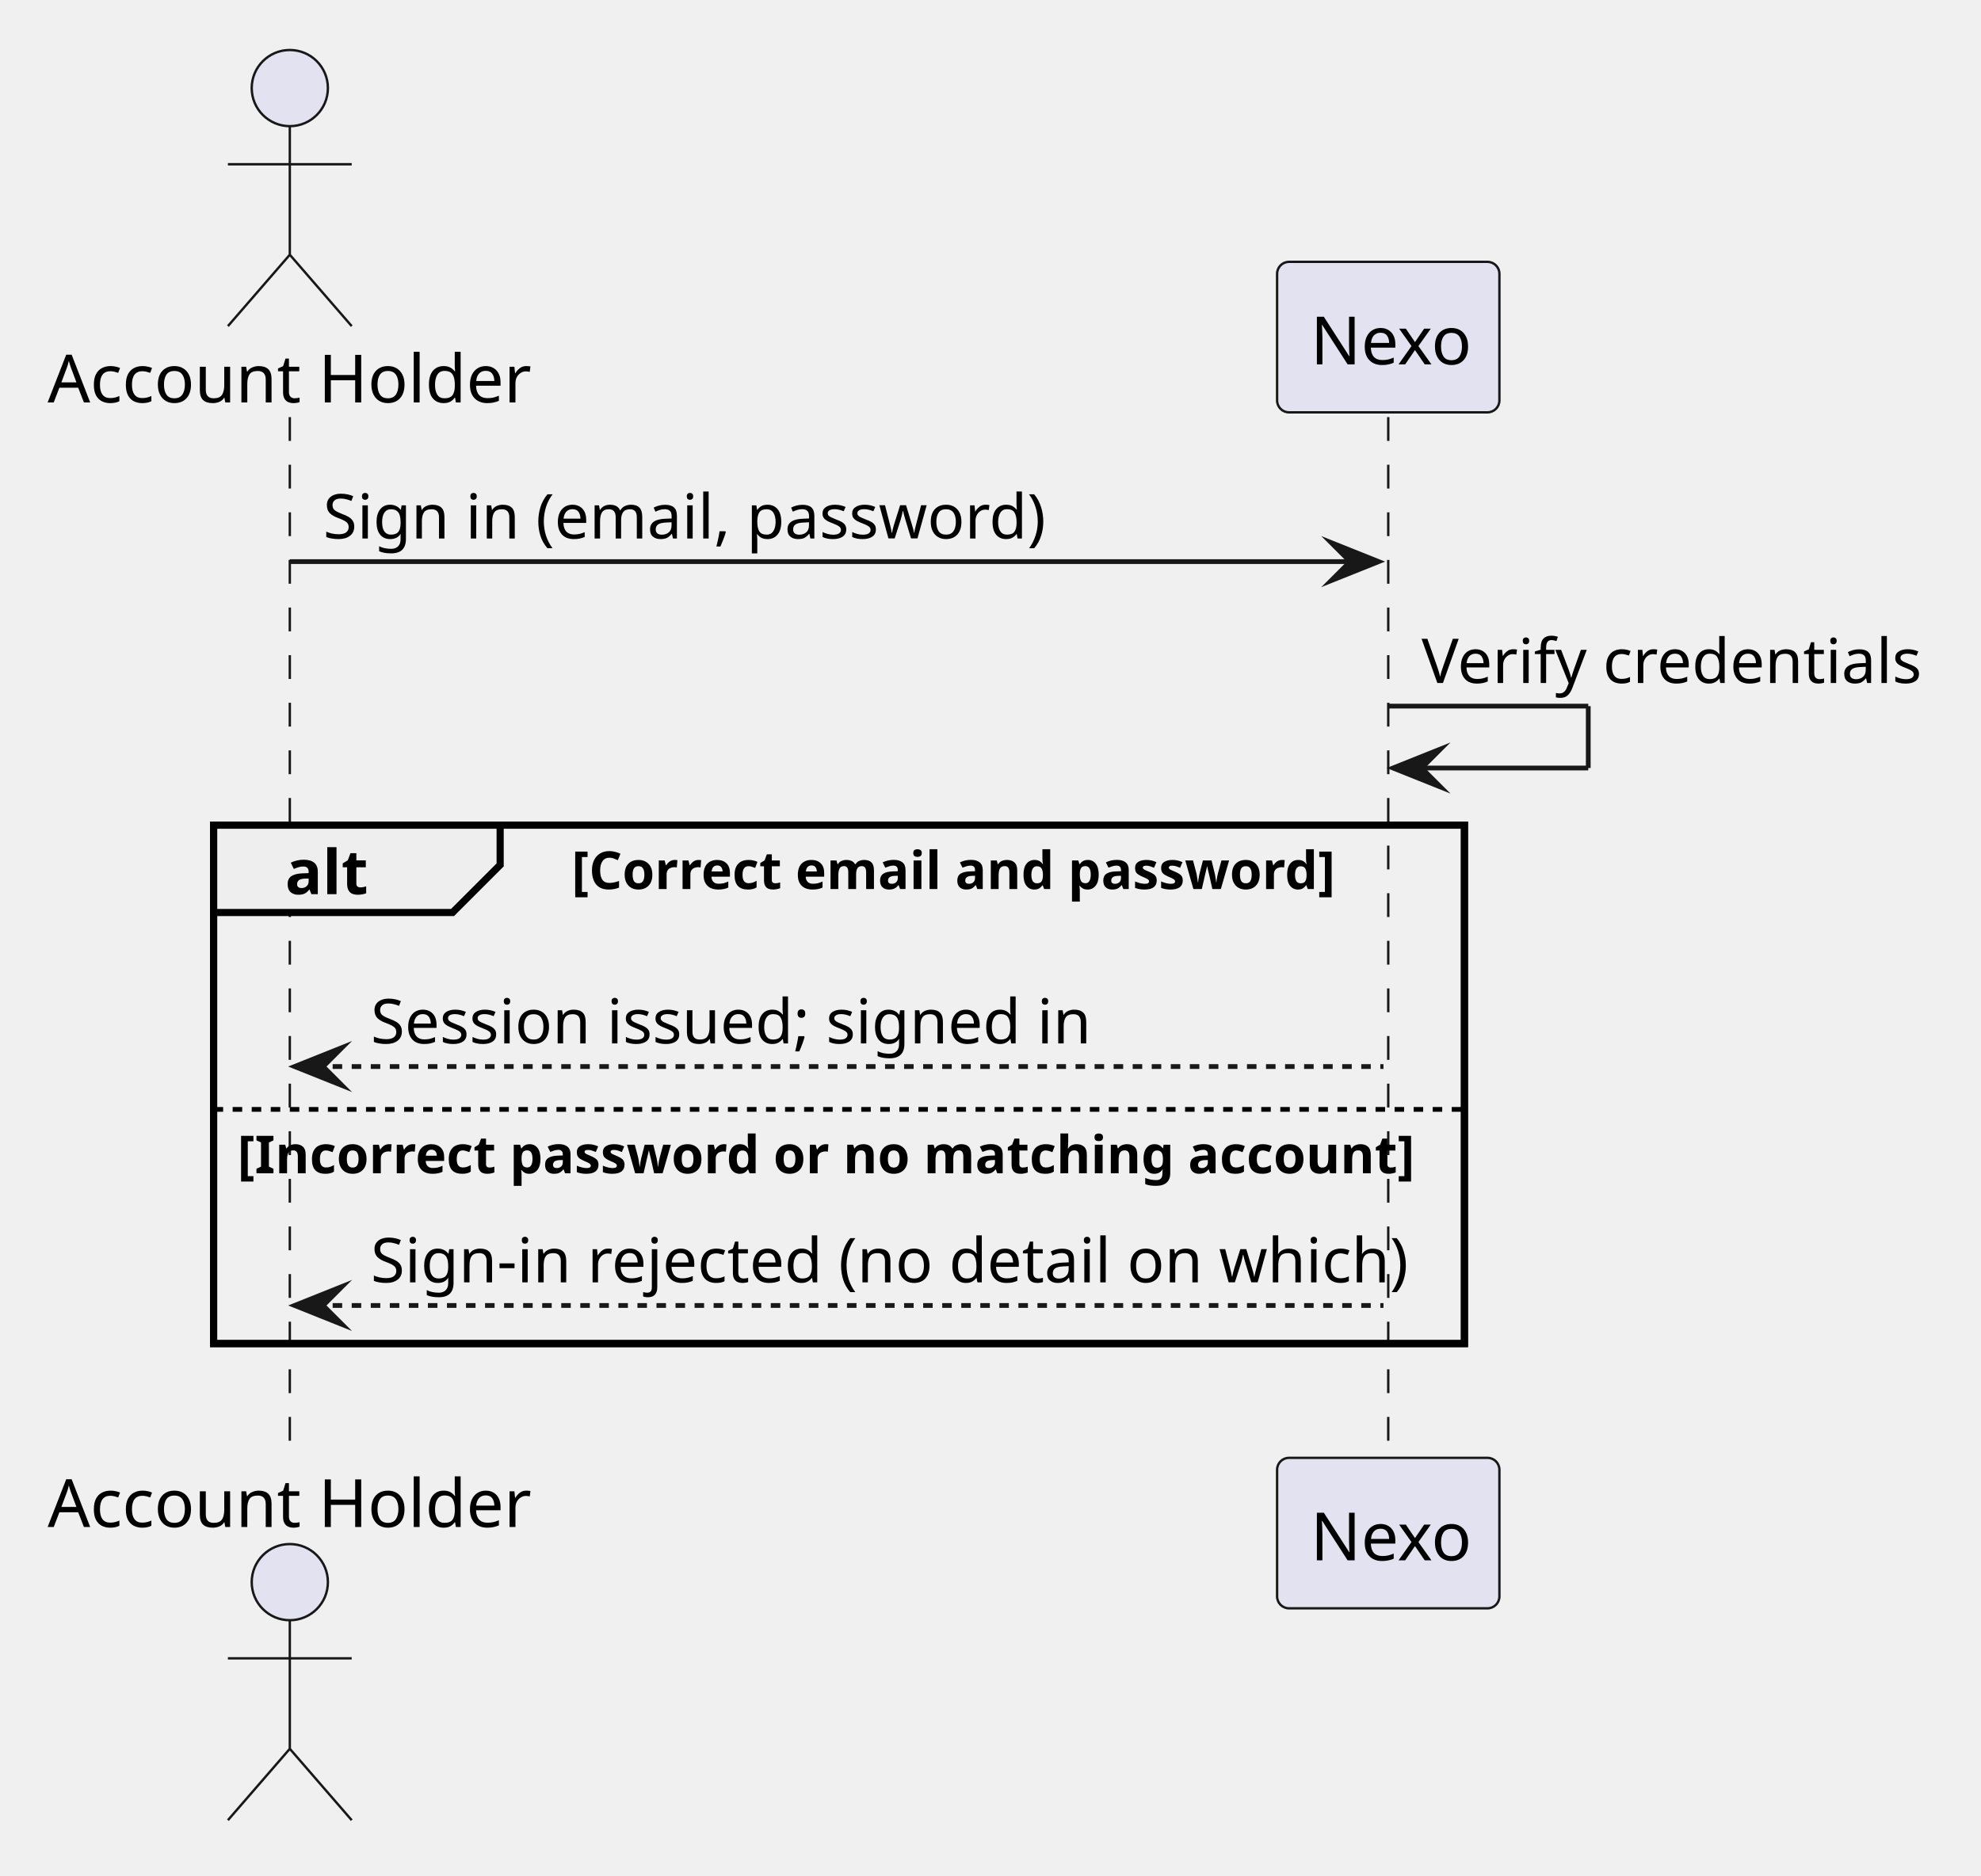
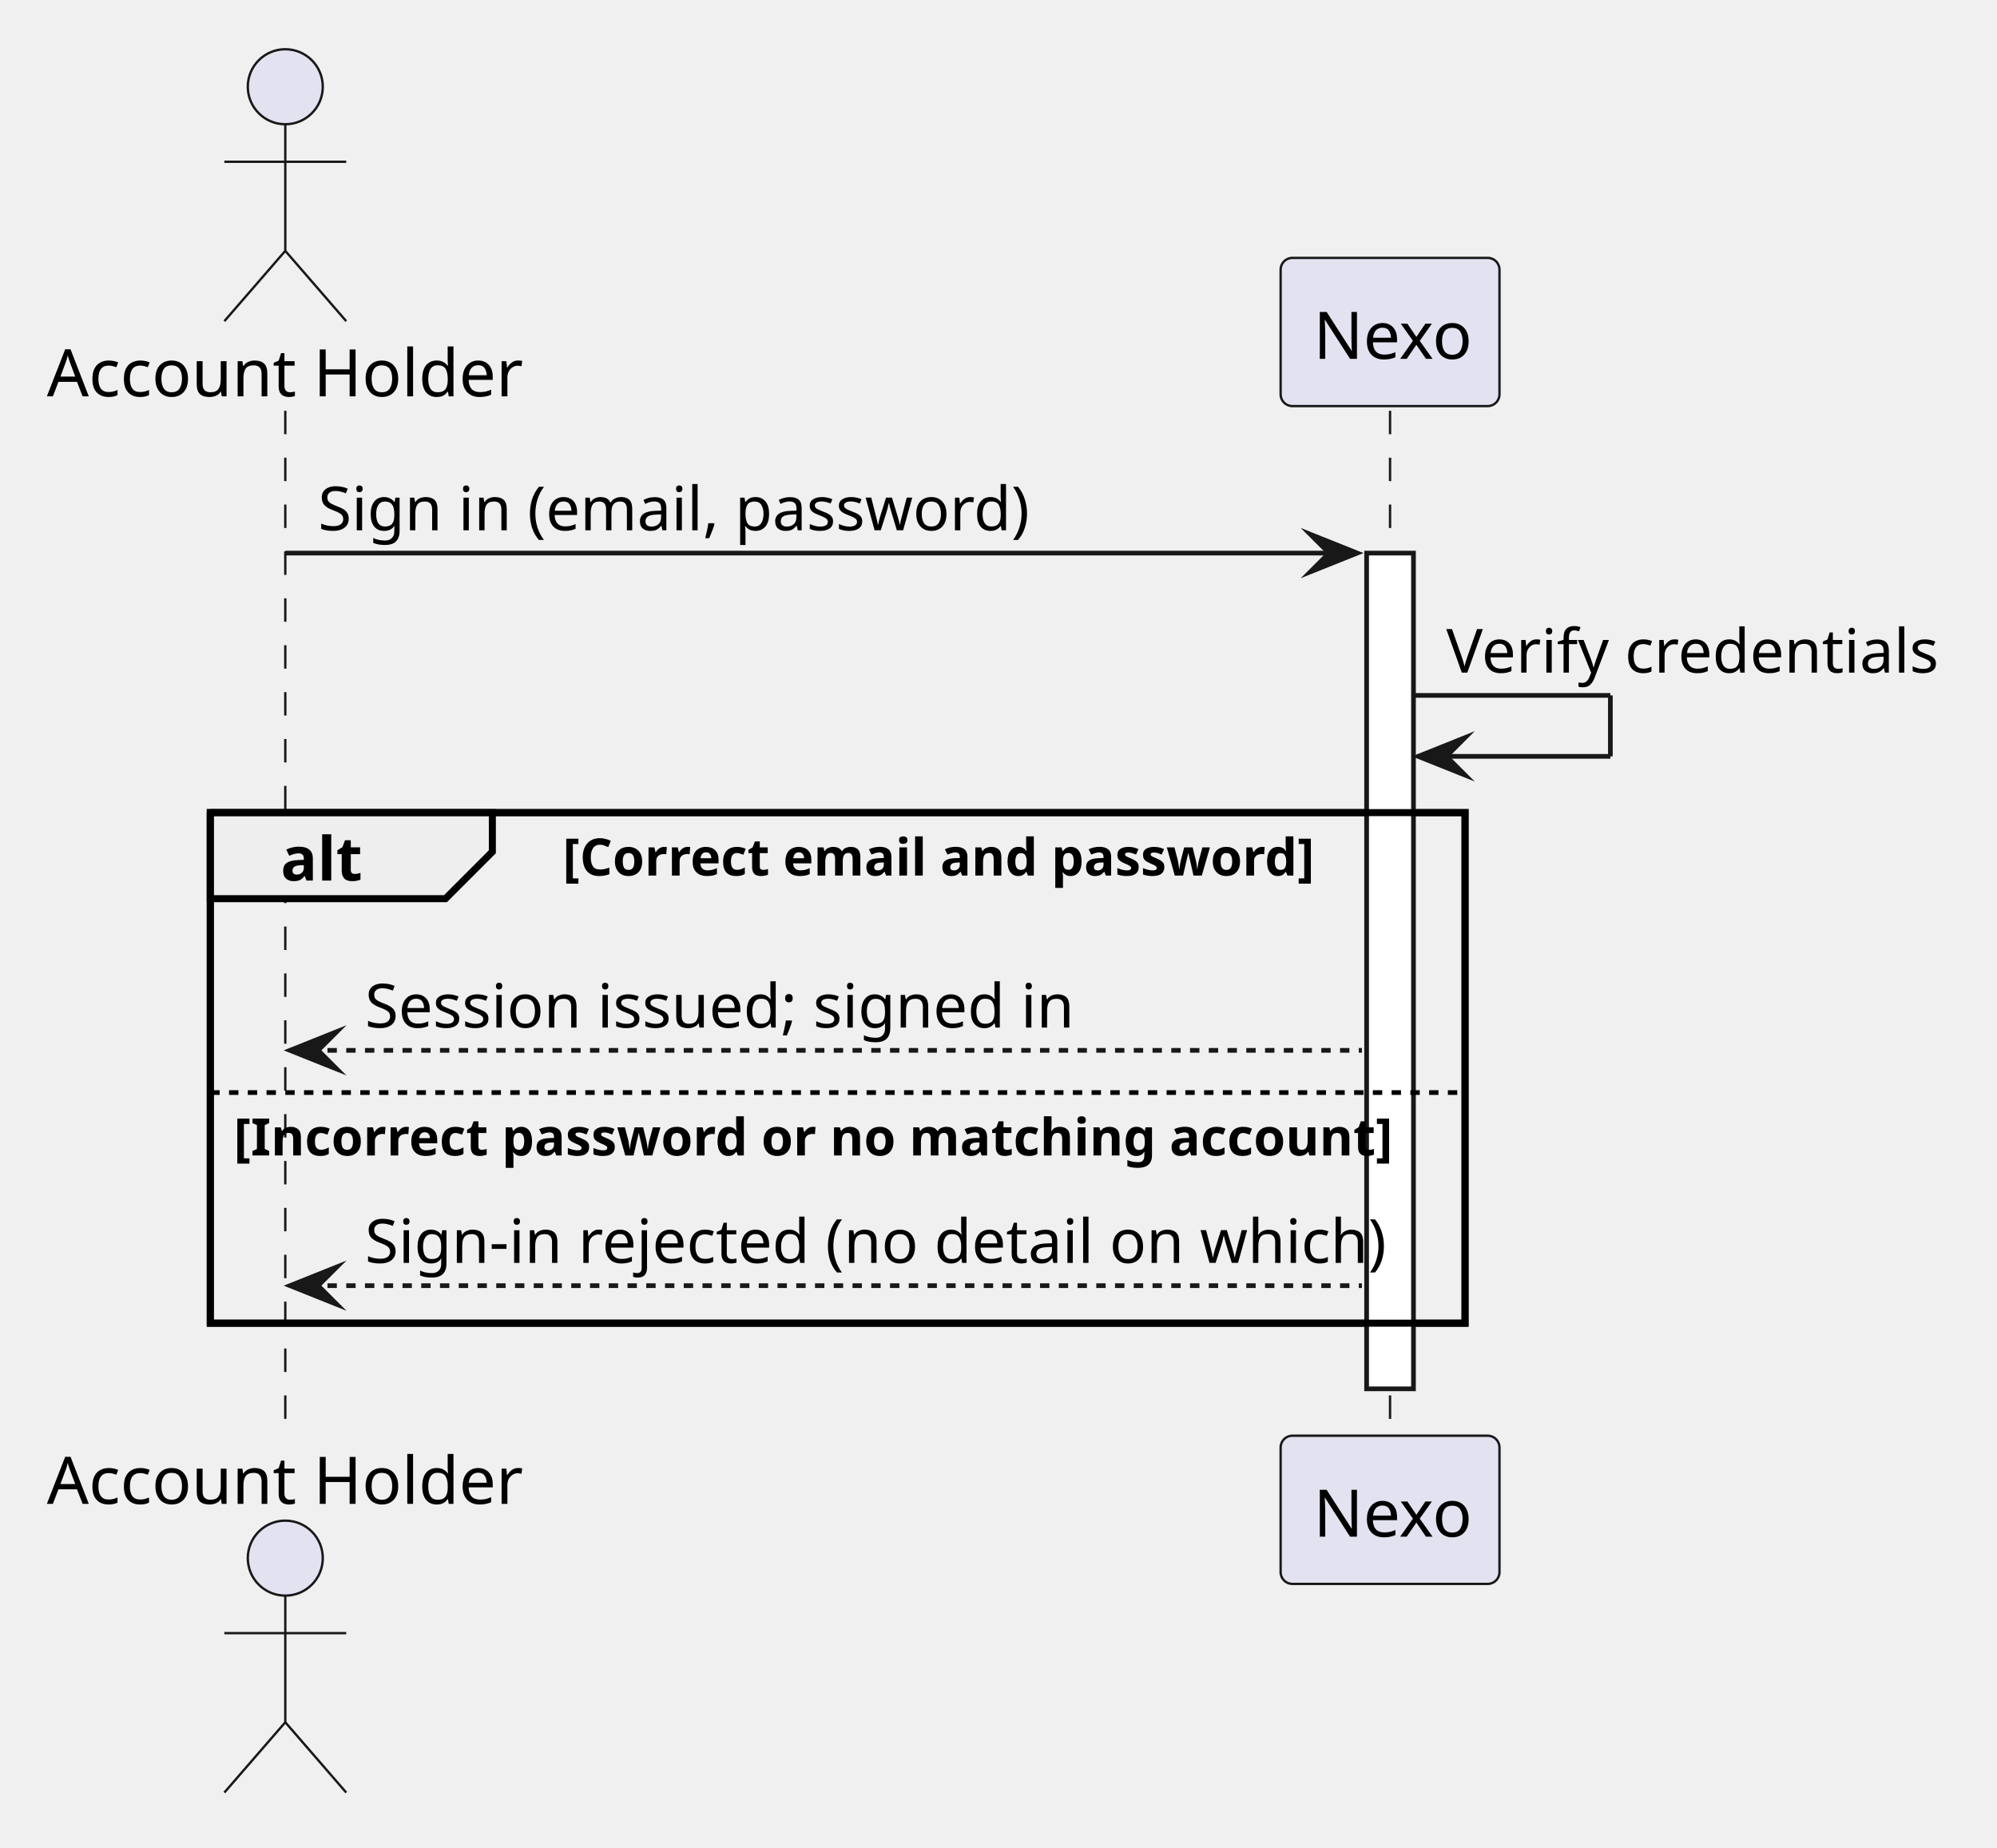
- <svg xmlns="http://www.w3.org/2000/svg" version="1.1" data-diagram-type="SEQUENCE" style="width:416px;height:394px;background:#FFFFFF;" width="416px" height="394px" viewBox="0 0 416 394" zoomAndPan="magnify" preserveAspectRatio="none" contentStyleType="text/css">
+ <svg xmlns="http://www.w3.org/2000/svg" version="1.1" data-diagram-type="SEQUENCE" style="width:426px;height:394px;background:#FFFFFF;" width="426px" height="394px" viewBox="0 0 426 394" zoomAndPan="magnify" preserveAspectRatio="none" contentStyleType="text/css">
  <defs />
  <g font-family="sans-serif" lengthAdjust="spacing">
-     <rect x="44.858" y="173.313" width="262.667" height="108.891" fill="none" style="stroke:#000;stroke-width:1.5;" />
+     <rect x="44.858" y="173.313" width="267.667" height="108.891" fill="none" style="stroke:#000;stroke-width:1.5;" />
    <g>
      <rect x="57.358" y="87.609" width="8" height="218.594" fill="#000" fill-opacity="0" />
      <line x1="60.858" y1="87.609" x2="60.858" y2="306.203" style="stroke:#181818;stroke-width:0.5;stroke-dasharray:5,5;" />
    </g>
    <g>
-       <rect x="288.025" y="87.609" width="8" height="218.594" fill="#000" fill-opacity="0" />
-       <line x1="291.525" y1="87.609" x2="291.525" y2="306.203" style="stroke:#181818;stroke-width:0.5;stroke-dasharray:5,5;" />
+       <rect x="293.025" y="87.609" width="8" height="218.594" fill="#000" fill-opacity="0" />
+       <line x1="296.525" y1="87.609" x2="296.525" y2="306.203" style="stroke:#181818;stroke-width:0.5;stroke-dasharray:5,5;" />
+     </g>
+     <g>
+       <rect x="291.525" y="117.961" width="10" height="178.242" fill="#FFF" style="stroke:#181818;stroke-width:1;" />
    </g>
    <text x="10" y="84.533" fill="#000" font-size="14" textLength="95.717">Account Holder</text>
    <ellipse cx="60.858" cy="18.5" rx="8" ry="8" fill="#E2E2F0" style="stroke:#181818;stroke-width:0.5;" />
    <path d="M60.858,26.5 L60.858,53.5 M47.858,34.5 L73.858,34.5 M60.858,53.5 L47.858,68.5 M60.858,53.5 L73.858,68.5" style="stroke:#181818;stroke-width:0.5;" fill="none" />
-     <rect x="268.184" y="55" width="46.683" height="31.609" fill="#E2E2F0" style="stroke:#181818;stroke-width:0.5;" rx="2.5" ry="2.5" />
-     <text x="275.184" y="76.533" fill="#000" font-size="14" textLength="32.683">Nexo</text>
+     <rect x="273.184" y="55" width="46.683" height="31.609" fill="#E2E2F0" style="stroke:#181818;stroke-width:0.5;" rx="2.5" ry="2.5" />
+     <text x="280.184" y="76.533" fill="#000" font-size="14" textLength="32.683">Nexo</text>
    <text x="10" y="320.736" fill="#000" font-size="14" textLength="95.717">Account Holder</text>
    <ellipse cx="60.858" cy="332.313" rx="8" ry="8" fill="#E2E2F0" style="stroke:#181818;stroke-width:0.5;" />
    <path d="M60.858,340.313 L60.858,367.313 M47.858,348.313 L73.858,348.313 M60.858,367.313 L47.858,382.313 M60.858,367.313 L73.858,382.313" style="stroke:#181818;stroke-width:0.5;" fill="none" />
-     <rect x="268.184" y="306.203" width="46.683" height="31.609" fill="#E2E2F0" style="stroke:#181818;stroke-width:0.5;" rx="2.5" ry="2.5" />
-     <text x="275.184" y="327.736" fill="#000" font-size="14" textLength="32.683">Nexo</text>
+     <rect x="273.184" y="306.203" width="46.683" height="31.609" fill="#E2E2F0" style="stroke:#181818;stroke-width:0.5;" rx="2.5" ry="2.5" />
+     <text x="280.184" y="327.736" fill="#000" font-size="14" textLength="32.683">Nexo</text>
    <polygon points="279.525,113.961,289.525,117.961,279.525,121.961,283.525,117.961" fill="#181818" style="stroke:#181818;stroke-width:1;stroke-linejoin:miter;stroke-miterlimit:10;" />
    <line x1="60.858" y1="117.961" x2="285.525" y2="117.961" style="stroke:#181818;stroke-width:1;" />
    <text x="67.858" y="113.104" fill="#000" font-size="13" textLength="145.945">Sign in (email, password)</text>
-     <line x1="291.525" y1="148.313" x2="333.525" y2="148.313" style="stroke:#181818;stroke-width:1;" />
-     <line x1="333.525" y1="148.313" x2="333.525" y2="161.313" style="stroke:#181818;stroke-width:1;" />
-     <line x1="292.525" y1="161.313" x2="333.525" y2="161.313" style="stroke:#181818;stroke-width:1;" />
-     <polygon points="302.525,157.313,292.525,161.313,302.525,165.313,298.525,161.313" fill="#181818" style="stroke:#181818;stroke-width:1;stroke-linejoin:miter;stroke-miterlimit:10;" />
-     <text x="298.525" y="143.456" fill="#000" font-size="13" textLength="99.709">Verify credentials</text>
+     <line x1="301.525" y1="148.313" x2="343.525" y2="148.313" style="stroke:#181818;stroke-width:1;" />
+     <line x1="343.525" y1="148.313" x2="343.525" y2="161.313" style="stroke:#181818;stroke-width:1;" />
+     <line x1="302.525" y1="161.313" x2="343.525" y2="161.313" style="stroke:#181818;stroke-width:1;" />
+     <polygon points="312.525,157.313,302.525,161.313,312.525,165.313,308.525,161.313" fill="#181818" style="stroke:#181818;stroke-width:1;stroke-linejoin:miter;stroke-miterlimit:10;" />
+     <text x="308.525" y="143.456" fill="#000" font-size="13" textLength="99.709">Verify credentials</text>
    <path d="M44.858,173.313 L105.029,173.313 L105.029,181.664 L95.029,191.664 L44.858,191.664 L44.858,173.313" style="stroke:#000;stroke-width:1.5;" fill="#EEE" />
-     <rect x="44.858" y="173.313" width="262.667" height="108.891" fill="none" style="stroke:#000;stroke-width:1.5;" />
+     <rect x="44.858" y="173.313" width="267.667" height="108.891" fill="none" style="stroke:#000;stroke-width:1.5;" />
    <text x="59.858" y="187.808" fill="#000" font-size="13" textLength="15.171" font-weight="700">alt</text>
    <text x="120.029" y="186.731" fill="#000" font-size="11" textLength="154.65" font-weight="700">[Correct email and password]</text>
    <polygon points="71.858,220.016,61.858,224.016,71.858,228.016,67.858,224.016" fill="#181818" style="stroke:#181818;stroke-width:1;stroke-linejoin:miter;stroke-miterlimit:10;" />
    <line x1="65.858" y1="224.016" x2="290.525" y2="224.016" style="stroke:#181818;stroke-width:1;stroke-dasharray:2,2;" />
    <text x="77.858" y="219.159" fill="#000" font-size="13" textLength="146.701">Session issued; signed in</text>
-     <line x1="44.858" y1="233.016" x2="307.525" y2="233.016" style="stroke:#000;stroke-width:1;stroke-dasharray:2,2;" />
+     <line x1="44.858" y1="233.016" x2="312.525" y2="233.016" style="stroke:#000;stroke-width:1;stroke-dasharray:2,2;" />
    <text x="49.858" y="246.435" fill="#000" font-size="11" textLength="236.532" font-weight="700">[Incorrect password or no matching account]</text>
    <polygon points="71.858,270.203,61.858,274.203,71.858,278.203,67.858,274.203" fill="#181818" style="stroke:#181818;stroke-width:1;stroke-linejoin:miter;stroke-miterlimit:10;" />
    <line x1="65.858" y1="274.203" x2="290.525" y2="274.203" style="stroke:#181818;stroke-width:1;stroke-dasharray:2,2;" />
    <text x="77.858" y="269.347" fill="#000" font-size="13" textLength="206.667">Sign-in rejected (no detail on which)</text>
  </g>
</svg>
